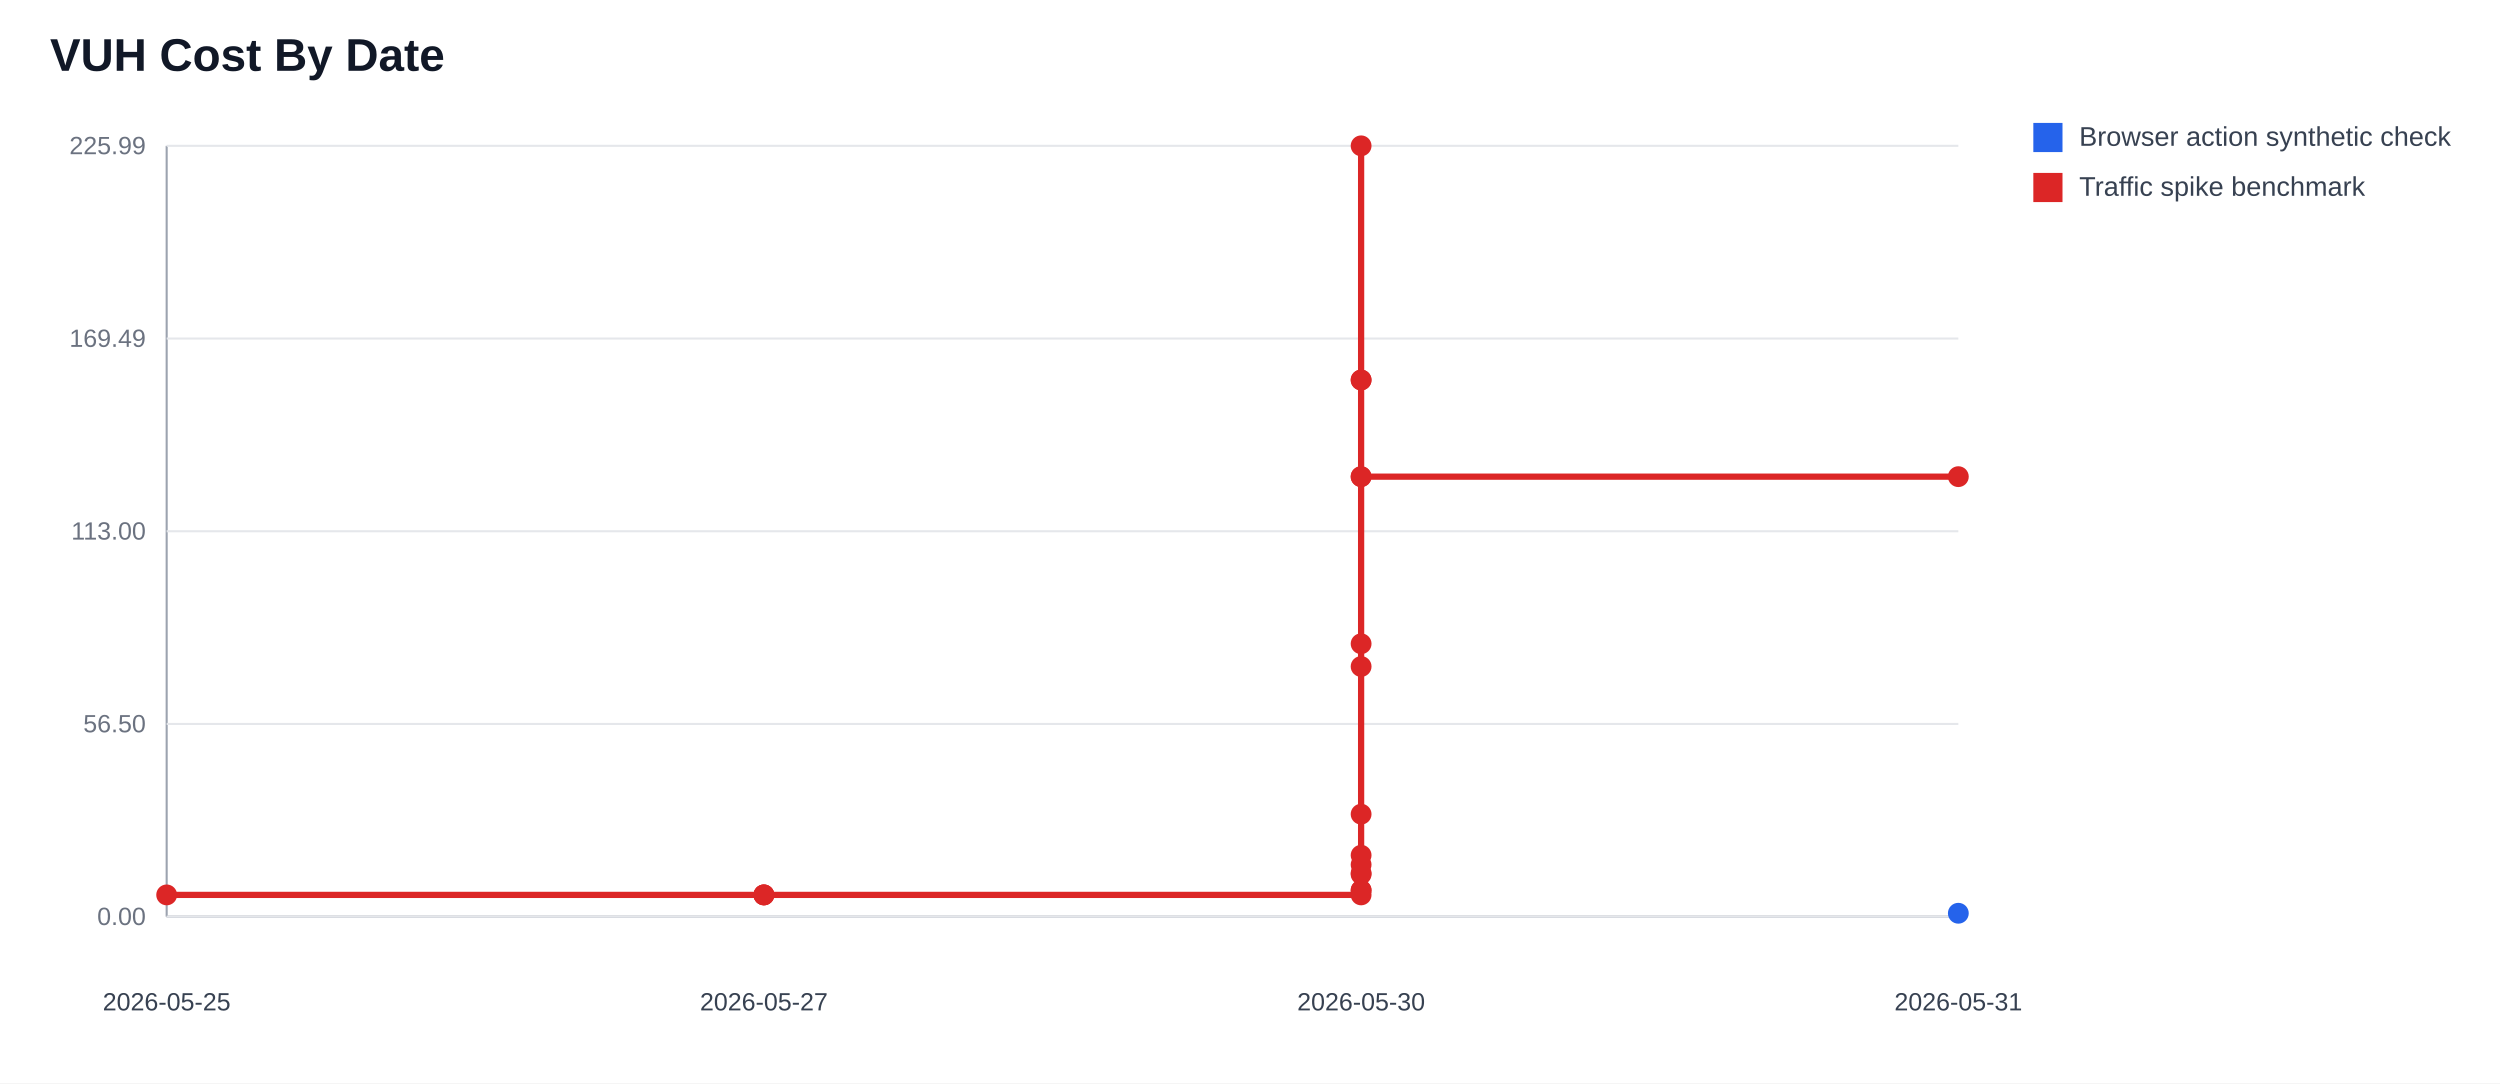
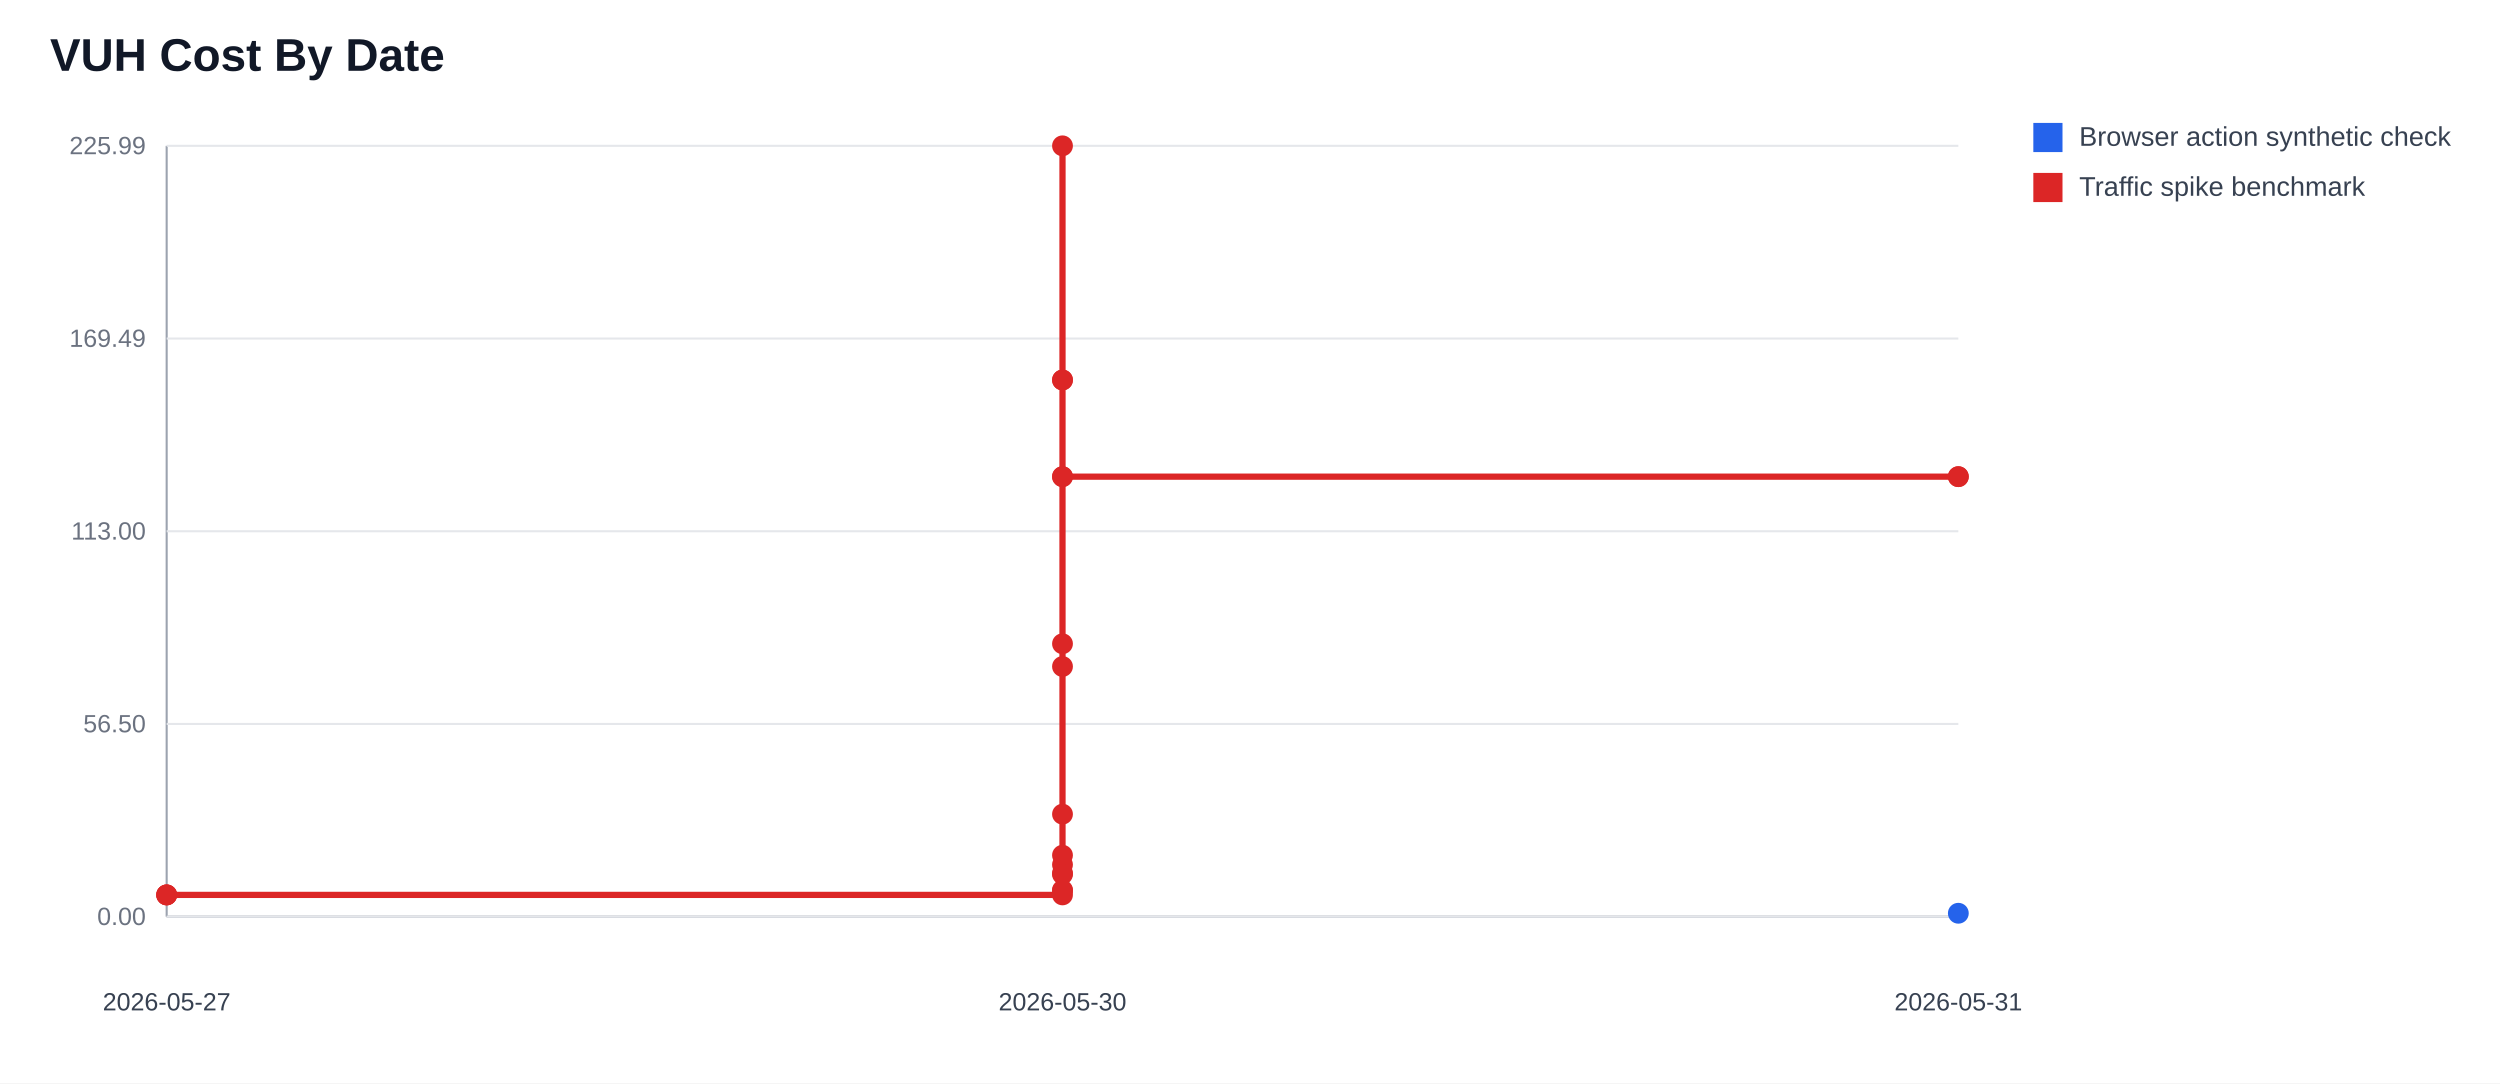
<svg xmlns="http://www.w3.org/2000/svg" width="1200" height="520" viewBox="0 0 1200 520" role="img" aria-label="VUH Cost By Date">
  <rect width="100%" height="100%" fill="#ffffff" />
  <text x="24" y="34" font-family="Arial, sans-serif" font-size="22" font-weight="700" fill="#111827">VUH Cost By Date</text>
  <line x1="80" y1="440" x2="940" y2="440" stroke="#9ca3af" />
  <line x1="80" y1="70" x2="80" y2="440" stroke="#9ca3af" />
  <line x1="80" y1="440" x2="940" y2="440" stroke="#e5e7eb" />
  <text x="70" y="444" text-anchor="end" font-family="Arial, sans-serif" font-size="12" fill="#6b7280">0.00</text>
  <line x1="80" y1="347.5" x2="940" y2="347.5" stroke="#e5e7eb" />
  <text x="70" y="351.5" text-anchor="end" font-family="Arial, sans-serif" font-size="12" fill="#6b7280">56.50</text>
  <line x1="80" y1="255" x2="940" y2="255" stroke="#e5e7eb" />
  <text x="70" y="259" text-anchor="end" font-family="Arial, sans-serif" font-size="12" fill="#6b7280">113.00</text>
  <line x1="80" y1="162.5" x2="940" y2="162.5" stroke="#e5e7eb" />
  <text x="70" y="166.5" text-anchor="end" font-family="Arial, sans-serif" font-size="12" fill="#6b7280">169.49</text>
  <line x1="80" y1="70" x2="940" y2="70" stroke="#e5e7eb" />
  <text x="70" y="74" text-anchor="end" font-family="Arial, sans-serif" font-size="12" fill="#6b7280">225.99</text>
-   <text x="80" y="485" text-anchor="middle" font-family="Arial, sans-serif" font-size="12" fill="#374151">2026-05-25</text>
-   <text x="366.667" y="485" text-anchor="middle" font-family="Arial, sans-serif" font-size="12" fill="#374151">2026-05-27</text>
-   <text x="653.333" y="485" text-anchor="middle" font-family="Arial, sans-serif" font-size="12" fill="#374151">2026-05-30</text>
+   <text x="80" y="485" text-anchor="middle" font-family="Arial, sans-serif" font-size="12" fill="#374151">2026-05-27</text>
+   <text x="510" y="485" text-anchor="middle" font-family="Arial, sans-serif" font-size="12" fill="#374151">2026-05-30</text>
  <text x="940" y="485" text-anchor="middle" font-family="Arial, sans-serif" font-size="12" fill="#374151">2026-05-31</text>
  <polyline points="940,438.363" fill="none" stroke="#2563eb" stroke-width="3" />
  <circle cx="940" cy="438.363" r="5" fill="#2563eb" />
  <rect x="976" y="59" width="14" height="14" fill="#2563eb" />
  <text x="998" y="70" font-family="Arial, sans-serif" font-size="13" fill="#374151">Browser action synthetic check</text>
-   <polyline points="80,429.554 366.667,429.554 366.667,429.554 366.667,429.554 653.333,429.554 653.333,419.125 653.333,410.513 653.333,319.925 653.333,182.397 653.333,427.344 653.333,182.397 653.333,415.048 653.333,419.682 653.333,309.004 653.333,427.344 653.333,390.801 653.333,70 653.333,228.796 653.333,228.796 940,228.796" fill="none" stroke="#dc2626" stroke-width="3" />
+   <polyline points="80,429.554 80,429.554 80,429.554 510,429.554 510,419.125 510,410.513 510,319.925 510,182.397 510,427.344 510,182.397 510,415.048 510,419.682 510,309.004 510,427.344 510,390.801 510,70 510,228.796 510,228.796 940,228.796 940,228.796" fill="none" stroke="#dc2626" stroke-width="3" />
  <circle cx="80" cy="429.554" r="5" fill="#dc2626" />
-   <circle cx="366.667" cy="429.554" r="5" fill="#dc2626" />
-   <circle cx="366.667" cy="429.554" r="5" fill="#dc2626" />
-   <circle cx="366.667" cy="429.554" r="5" fill="#dc2626" />
-   <circle cx="653.333" cy="429.554" r="5" fill="#dc2626" />
-   <circle cx="653.333" cy="419.125" r="5" fill="#dc2626" />
-   <circle cx="653.333" cy="410.513" r="5" fill="#dc2626" />
-   <circle cx="653.333" cy="319.925" r="5" fill="#dc2626" />
-   <circle cx="653.333" cy="182.397" r="5" fill="#dc2626" />
-   <circle cx="653.333" cy="427.344" r="5" fill="#dc2626" />
-   <circle cx="653.333" cy="182.397" r="5" fill="#dc2626" />
-   <circle cx="653.333" cy="415.048" r="5" fill="#dc2626" />
-   <circle cx="653.333" cy="419.682" r="5" fill="#dc2626" />
-   <circle cx="653.333" cy="309.004" r="5" fill="#dc2626" />
-   <circle cx="653.333" cy="427.344" r="5" fill="#dc2626" />
-   <circle cx="653.333" cy="390.801" r="5" fill="#dc2626" />
-   <circle cx="653.333" cy="70" r="5" fill="#dc2626" />
-   <circle cx="653.333" cy="228.796" r="5" fill="#dc2626" />
-   <circle cx="653.333" cy="228.796" r="5" fill="#dc2626" />
+   <circle cx="80" cy="429.554" r="5" fill="#dc2626" />
+   <circle cx="80" cy="429.554" r="5" fill="#dc2626" />
+   <circle cx="510" cy="429.554" r="5" fill="#dc2626" />
+   <circle cx="510" cy="419.125" r="5" fill="#dc2626" />
+   <circle cx="510" cy="410.513" r="5" fill="#dc2626" />
+   <circle cx="510" cy="319.925" r="5" fill="#dc2626" />
+   <circle cx="510" cy="182.397" r="5" fill="#dc2626" />
+   <circle cx="510" cy="427.344" r="5" fill="#dc2626" />
+   <circle cx="510" cy="182.397" r="5" fill="#dc2626" />
+   <circle cx="510" cy="415.048" r="5" fill="#dc2626" />
+   <circle cx="510" cy="419.682" r="5" fill="#dc2626" />
+   <circle cx="510" cy="309.004" r="5" fill="#dc2626" />
+   <circle cx="510" cy="427.344" r="5" fill="#dc2626" />
+   <circle cx="510" cy="390.801" r="5" fill="#dc2626" />
+   <circle cx="510" cy="70" r="5" fill="#dc2626" />
+   <circle cx="510" cy="228.796" r="5" fill="#dc2626" />
+   <circle cx="510" cy="228.796" r="5" fill="#dc2626" />
+   <circle cx="940" cy="228.796" r="5" fill="#dc2626" />
  <circle cx="940" cy="228.796" r="5" fill="#dc2626" />
  <rect x="976" y="83" width="14" height="14" fill="#dc2626" />
  <text x="998" y="94" font-family="Arial, sans-serif" font-size="13" fill="#374151">Traffic spike benchmark</text>
</svg>
